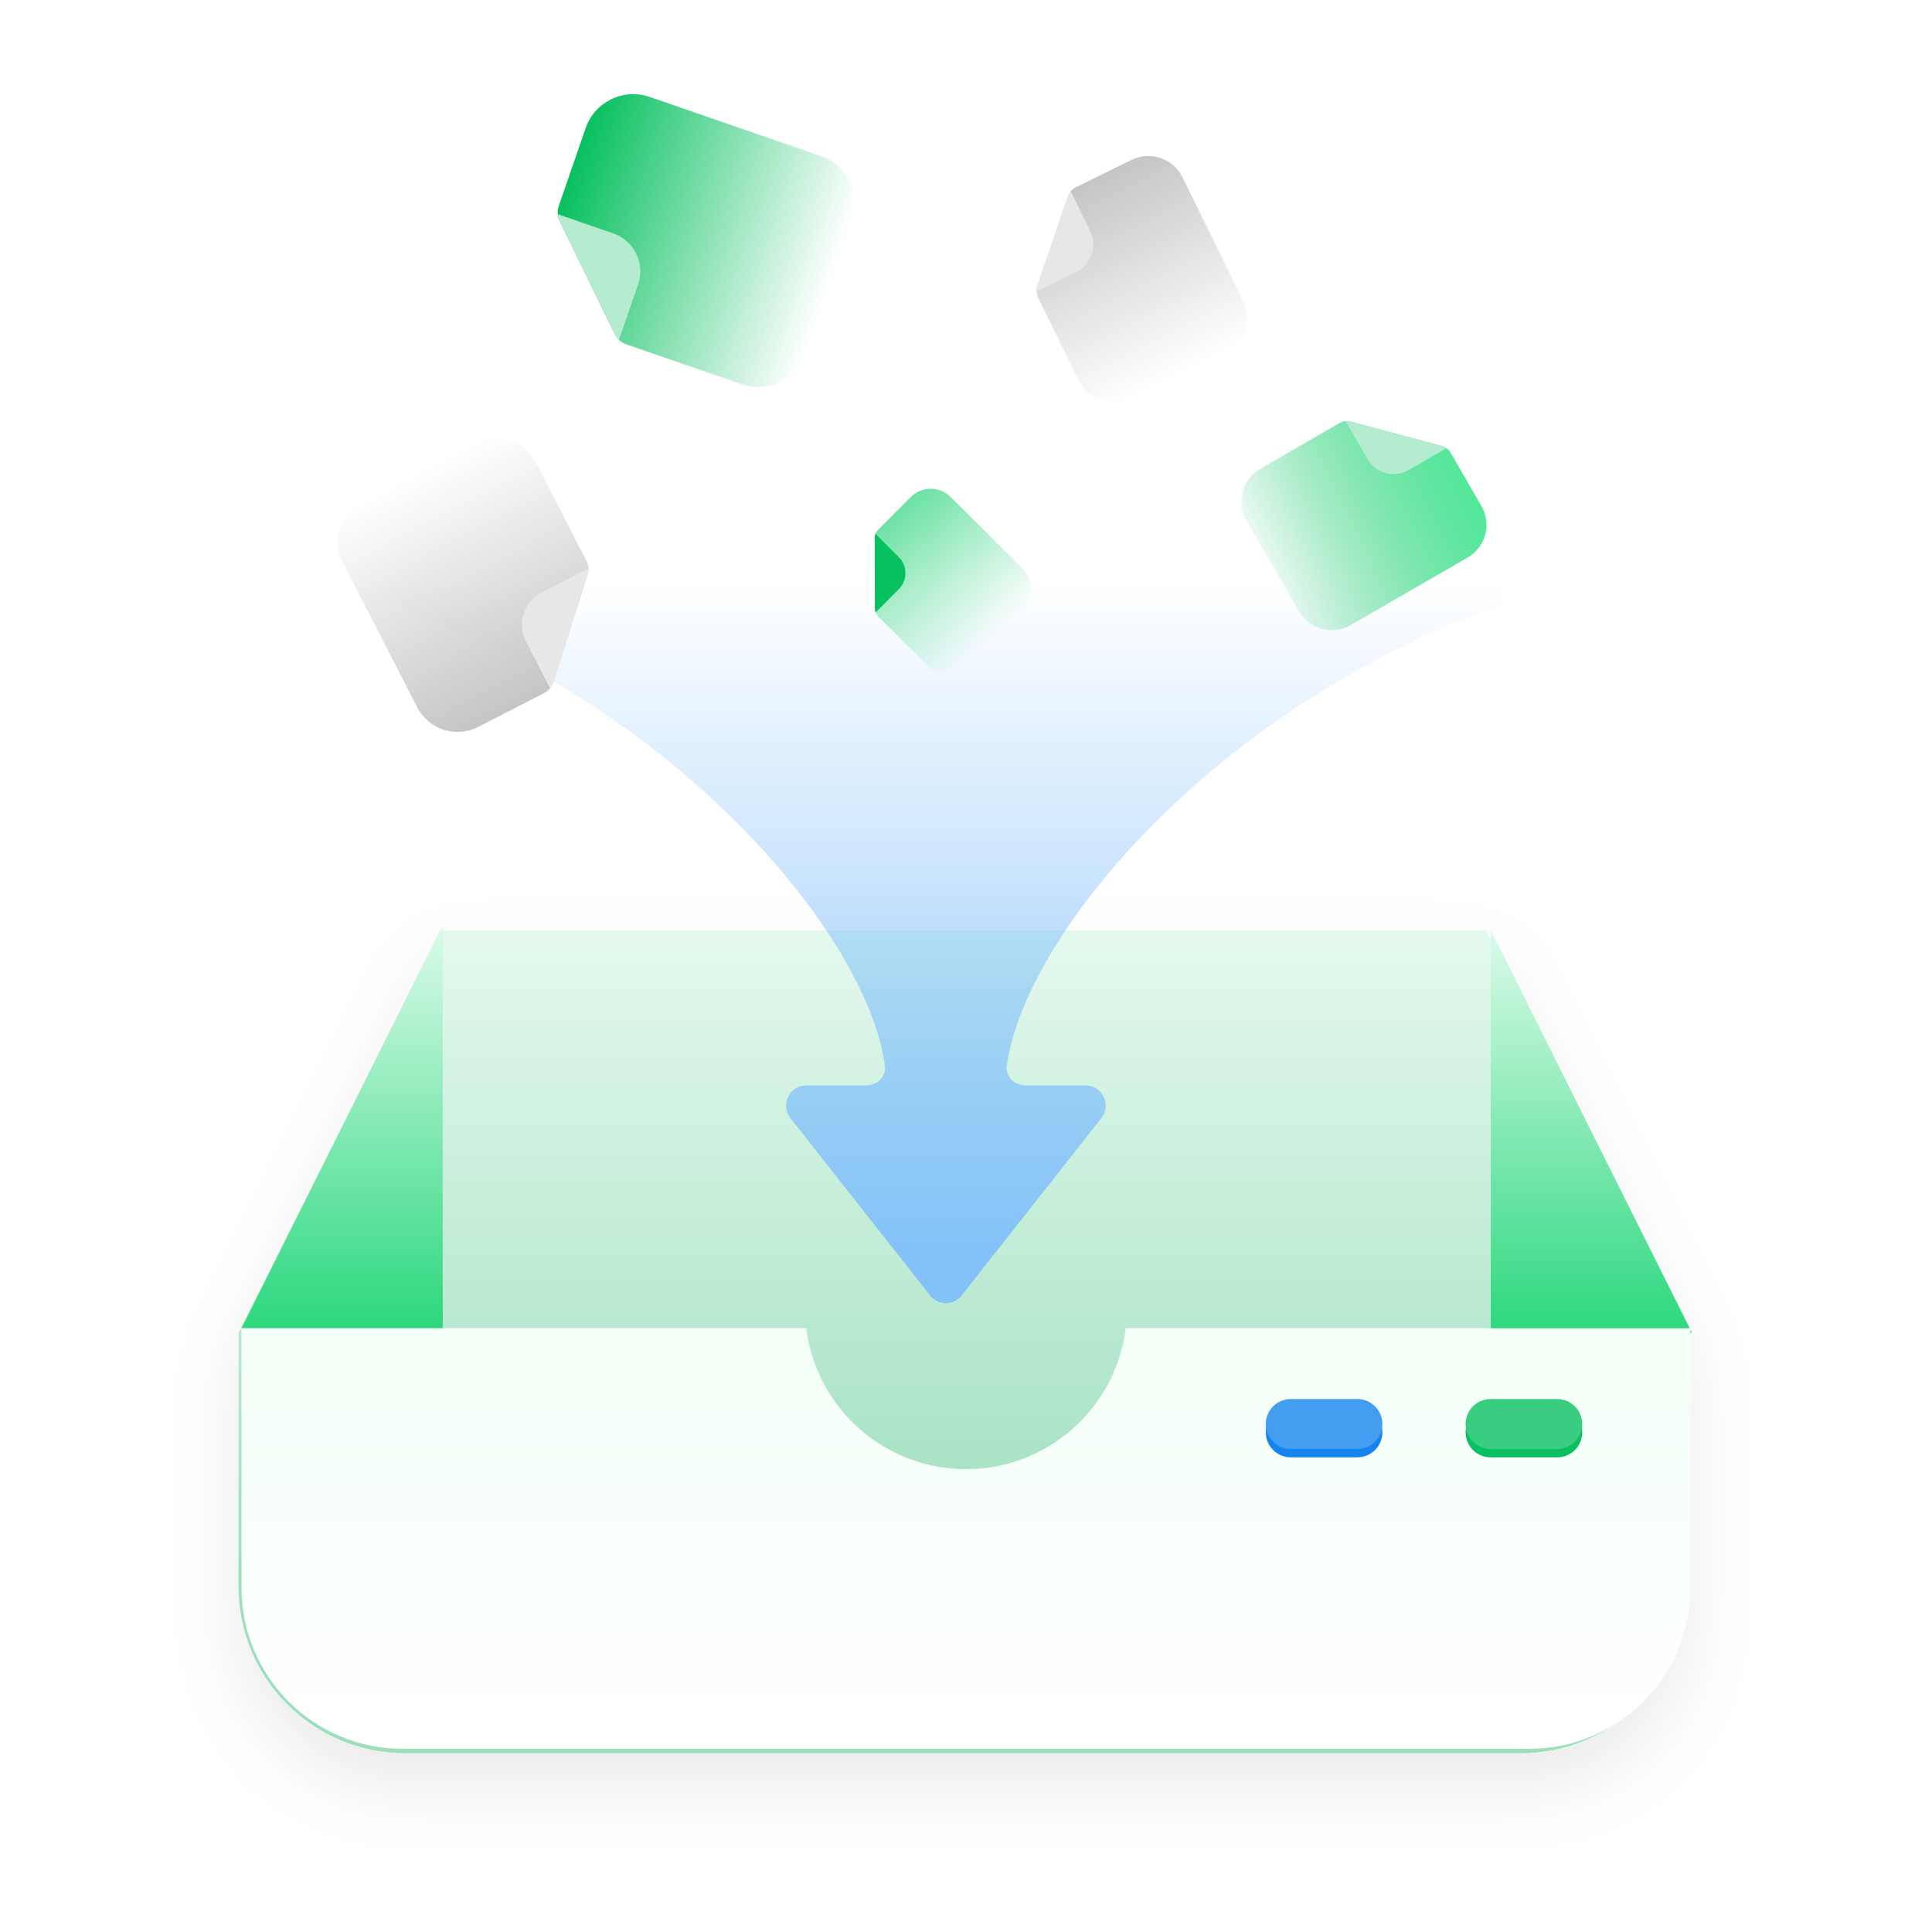
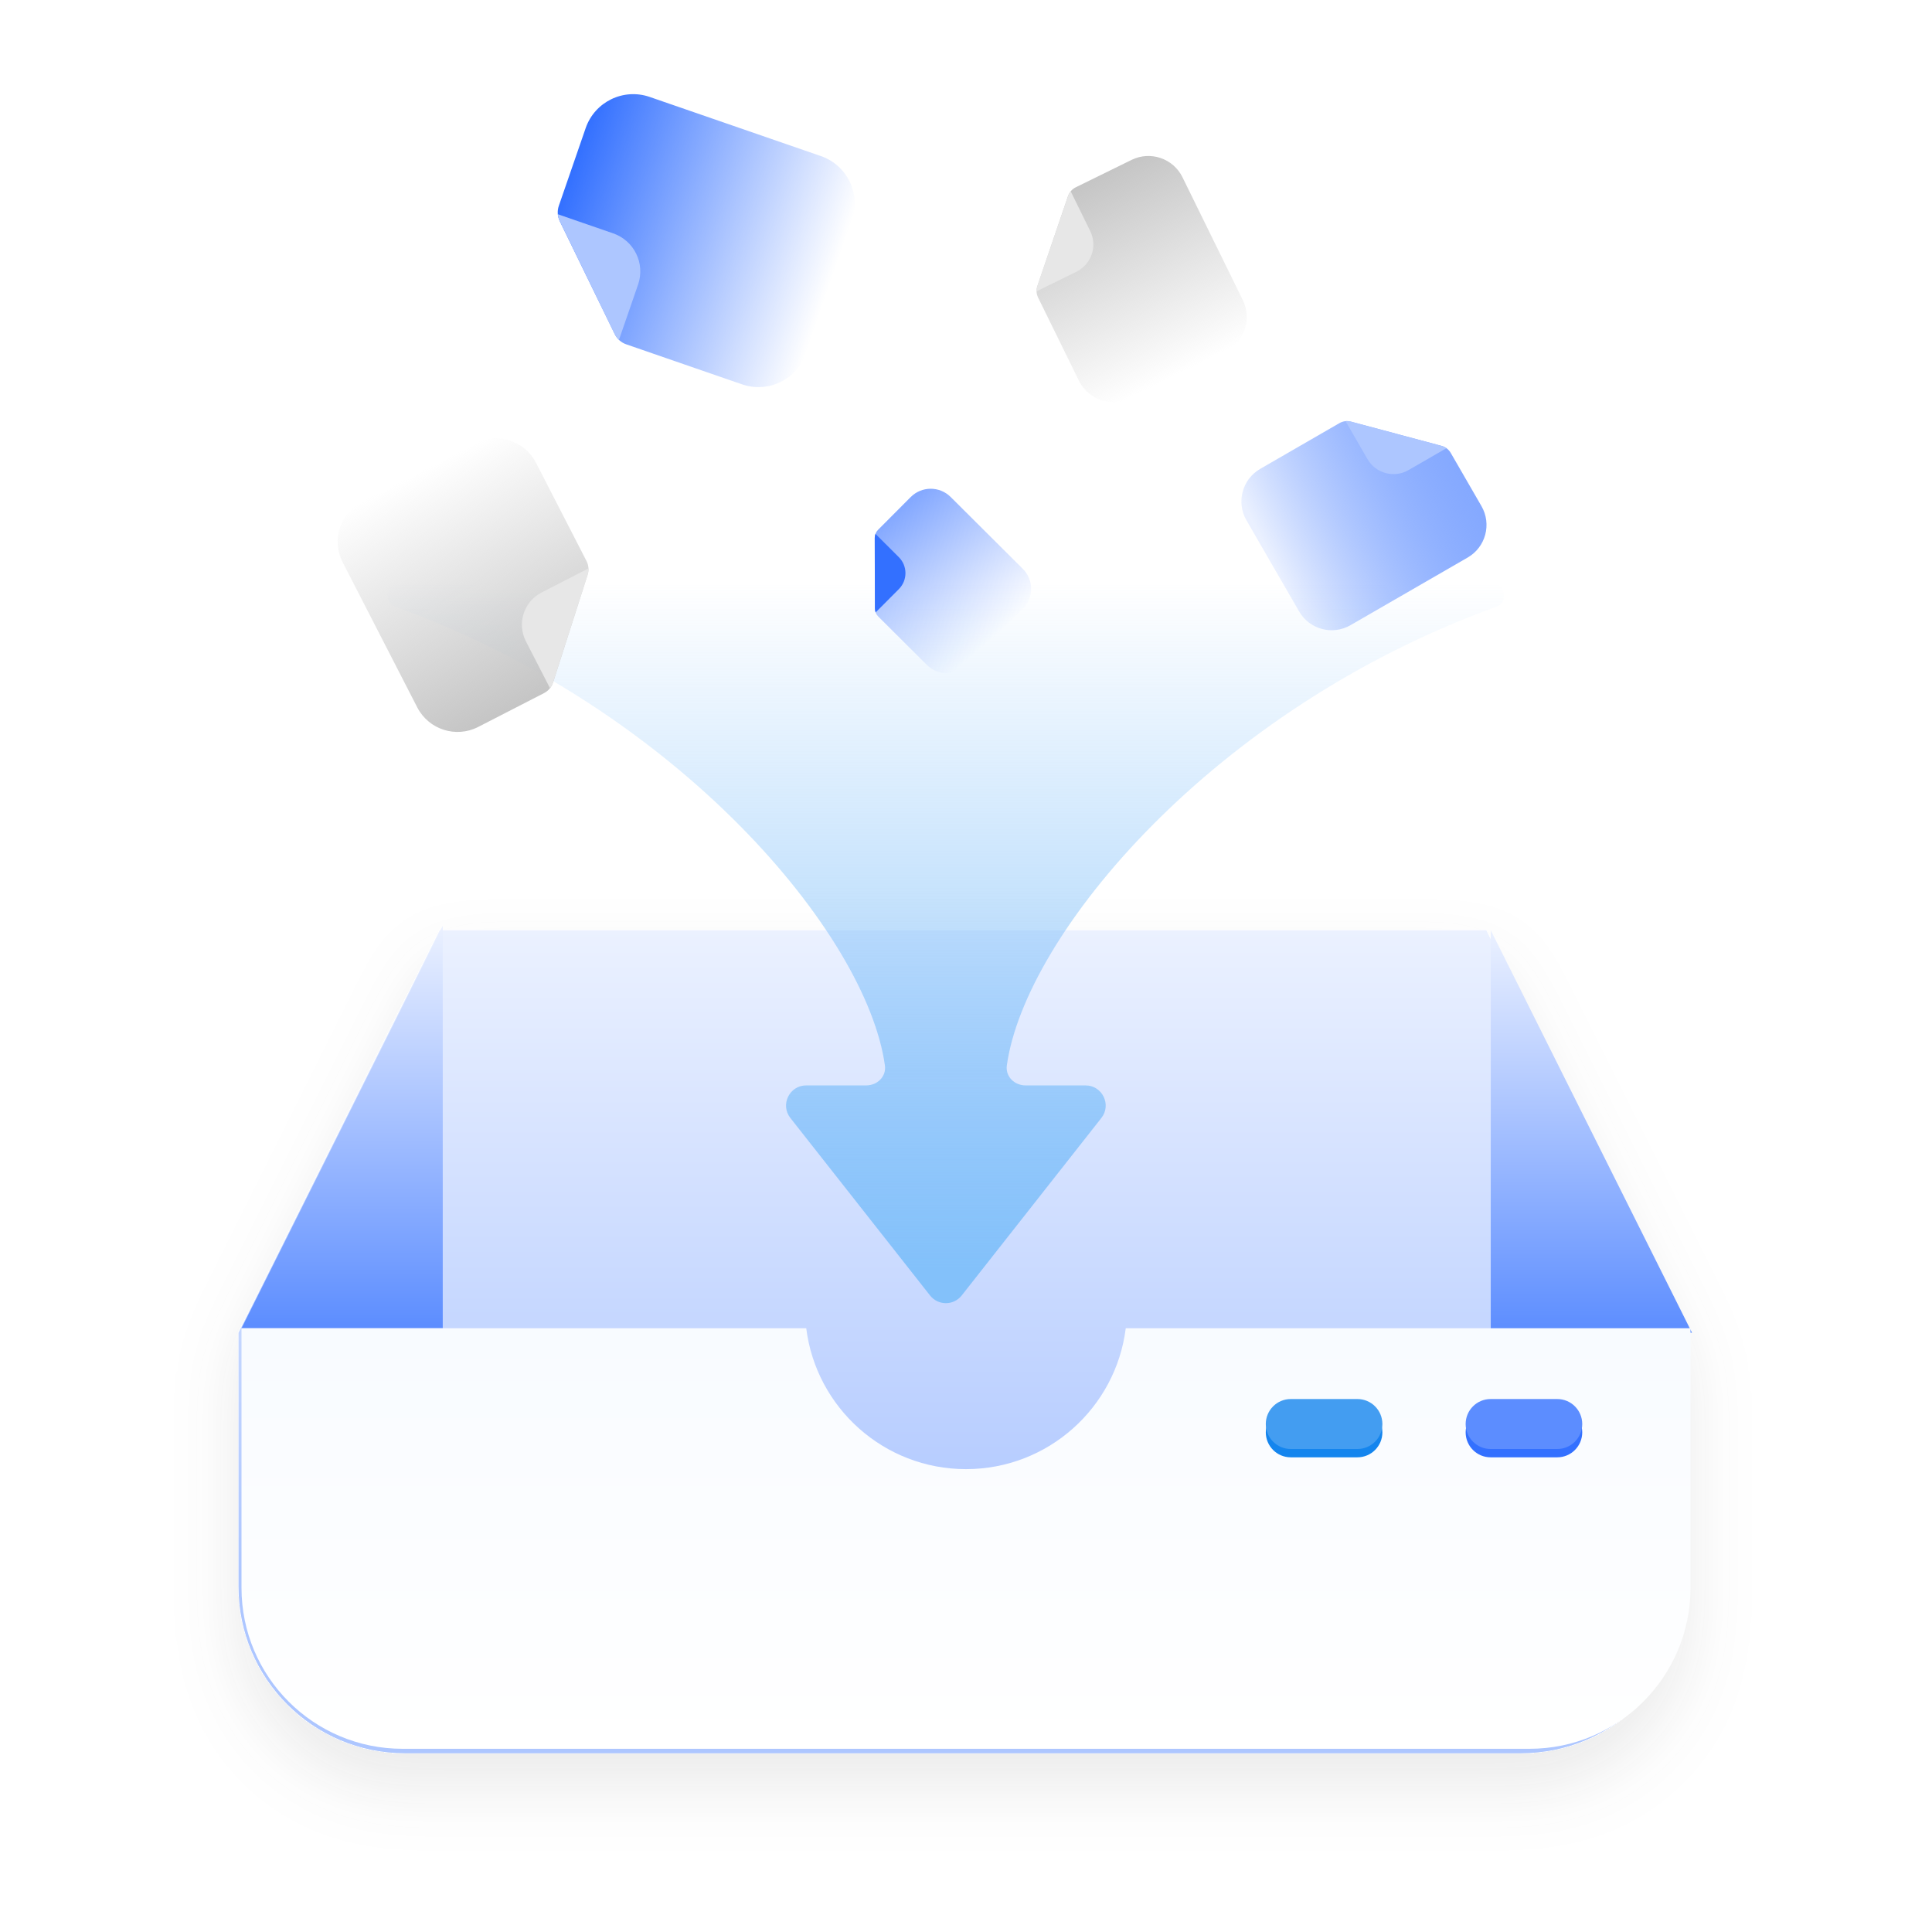
<svg xmlns="http://www.w3.org/2000/svg" width="162" height="162" viewBox="0 0 162 162" fill="none">
  <g filter="url(#filter0_d_6022_51731)">
    <path d="M36.875 78L20 111.75V133.047C20 140.76 26.253 147.013 33.965 147.013H80.75H127.534C135.247 147.013 141.5 140.76 141.5 133.047V111.75L124.625 78H80.75H36.875Z" fill="url(#paint0_linear_6022_51731)" />
  </g>
  <path d="M37.125 111.375V77.625L20.25 111.375H37.125Z" fill="url(#paint1_linear_6022_51731)" />
  <path d="M125 111.75V78L141.875 111.75H125Z" fill="url(#paint2_linear_6022_51731)" />
  <path d="M77.986 108.627L66.274 93.744C65.403 92.636 66.192 91.013 67.6 91.013H72.635C73.567 91.013 74.329 90.263 74.201 89.339C72.675 78.35 56.88 59.435 33.101 50.855C32.173 50.52 32.407 48.938 33.393 48.938H125.232C126.218 48.938 126.452 50.52 125.524 50.855C101.744 59.435 85.95 78.35 84.424 89.339C84.296 90.263 85.058 91.013 85.99 91.013H91.025C92.433 91.013 93.222 92.636 92.351 93.744L80.639 108.627C79.963 109.486 78.662 109.486 77.986 108.627Z" fill="url(#paint3_linear_6022_51731)" />
  <path fill-rule="evenodd" clip-rule="evenodd" d="M67.604 111.375H20.25V133.138C20.25 140.594 26.294 146.638 33.75 146.638H128.25C135.706 146.638 141.75 140.594 141.75 133.138V111.375H94.395C93.565 118.034 87.884 123.188 80.999 123.188C74.115 123.188 68.434 118.034 67.604 111.375Z" fill="url(#paint4_linear_6022_51731)" />
  <path d="M46.937 18.544C46.741 18.141 46.713 17.677 46.859 17.254L49.11 10.738C49.871 8.535 52.273 7.367 54.475 8.127L68.83 13.086C71.033 13.847 72.201 16.249 71.441 18.451L67.584 29.616C66.823 31.819 64.421 32.987 62.219 32.226L52.512 28.873C52.089 28.727 51.741 28.419 51.545 28.017L46.937 18.544Z" fill="url(#paint5_linear_6022_51731)" />
  <mask id="mask0_6022_51731" style="mask-type:alpha" maskUnits="userSpaceOnUse" x="46" y="7" width="26" height="26">
    <path d="M46.937 18.544C46.741 18.141 46.713 17.677 46.859 17.254L49.11 10.738C49.871 8.535 52.273 7.367 54.475 8.127L68.83 13.086C71.033 13.847 72.201 16.249 71.441 18.451L67.584 29.616C66.823 31.819 64.421 32.987 62.219 32.226L52.512 28.873C52.089 28.727 51.741 28.419 51.545 28.017L46.937 18.544Z" fill="#D9D9D9" />
  </mask>
  <g mask="url(#mask0_6022_51731)">
-     <path d="M43.876 25.89L46.631 17.915L51.416 19.568C53.178 20.177 54.113 22.098 53.504 23.86L51.851 28.645L43.876 25.89Z" fill="#B5ECCF" />
+     <path d="M43.876 25.89L46.631 17.915L51.416 19.568C53.178 20.177 54.113 22.098 53.504 23.86L51.851 28.645L43.876 25.89Z" fill="#ADC6FF" />
  </g>
  <path d="M89.557 16.439C89.666 16.118 89.899 15.854 90.203 15.705L94.883 13.407C96.465 12.63 98.377 13.283 99.153 14.864L104.217 25.175C104.993 26.756 104.341 28.668 102.759 29.445L94.74 33.383C93.158 34.16 91.246 33.507 90.469 31.925L87.046 24.953C86.897 24.65 86.874 24.299 86.984 23.979L89.557 16.439Z" fill="url(#paint6_linear_6022_51731)" />
  <mask id="mask1_6022_51731" style="mask-type:alpha" maskUnits="userSpaceOnUse" x="86" y="13" width="19" height="21">
    <path d="M89.557 16.439C89.666 16.118 89.899 15.854 90.203 15.705L94.883 13.407C96.465 12.63 98.377 13.283 99.153 14.864L104.217 25.175C104.993 26.756 104.341 28.668 102.759 29.445L94.74 33.383C93.158 34.16 91.246 33.507 90.469 31.925L87.046 24.953C86.897 24.65 86.874 24.299 86.984 23.979L89.557 16.439Z" fill="#D9D9D9" />
  </mask>
  <g mask="url(#mask1_6022_51731)">
    <path d="M84 18.751L89.728 15.938L91.416 19.375C92.037 20.64 91.515 22.17 90.25 22.791L86.813 24.479L84 18.751Z" fill="#E7E7E7" />
  </g>
  <path d="M46.373 57.229C46.25 57.612 45.98 57.931 45.621 58.116L40.1 60.953C38.234 61.912 35.944 61.177 34.986 59.311L28.735 47.149C27.777 45.284 28.512 42.994 30.378 42.035L39.837 37.174C41.702 36.215 43.992 36.95 44.951 38.816L49.178 47.039C49.362 47.398 49.396 47.815 49.273 48.198L46.373 57.229Z" fill="url(#paint7_linear_6022_51731)" />
  <mask id="mask2_6022_51731" style="mask-type:alpha" maskUnits="userSpaceOnUse" x="28" y="36" width="22" height="26">
    <path d="M46.373 57.229C46.25 57.612 45.98 57.931 45.621 58.116L40.1 60.953C38.234 61.912 35.944 61.177 34.986 59.311L28.735 47.149C27.777 45.284 28.512 42.994 30.378 42.035L39.837 37.174C41.702 36.215 43.992 36.95 44.951 38.816L49.178 47.039C49.362 47.398 49.396 47.815 49.273 48.198L46.373 57.229Z" fill="#D9D9D9" />
  </mask>
  <g mask="url(#mask2_6022_51731)">
    <path d="M52.938 54.356L46.181 57.828L44.098 53.774C43.331 52.282 43.919 50.45 45.411 49.683L49.465 47.599L52.938 54.356Z" fill="#E7E7E7" />
  </g>
  <path d="M120.88 37.389C121.203 37.476 121.479 37.687 121.646 37.977L124.223 42.44C125.093 43.948 124.577 45.877 123.069 46.747L113.238 52.423C111.729 53.294 109.801 52.777 108.93 51.269L104.515 43.623C103.645 42.115 104.161 40.186 105.67 39.315L112.317 35.477C112.607 35.31 112.951 35.265 113.274 35.351L120.88 37.389Z" fill="url(#paint8_linear_6022_51731)" />
  <mask id="mask3_6022_51731" style="mask-type:alpha" maskUnits="userSpaceOnUse" x="104" y="35" width="21" height="18">
    <path d="M120.88 37.389C121.203 37.476 121.479 37.687 121.646 37.977L124.223 42.44C125.093 43.948 124.577 45.877 123.069 46.747L113.238 52.423C111.729 53.294 109.801 52.777 108.93 51.269L104.515 43.623C103.645 42.115 104.161 40.186 105.67 39.315L112.317 35.477C112.607 35.31 112.951 35.265 113.274 35.351L120.88 37.389Z" fill="#D9D9D9" />
  </mask>
  <g mask="url(#mask3_6022_51731)">
-     <path d="M118.231 32.063L121.385 37.524L118.108 39.416C116.901 40.113 115.358 39.7 114.662 38.493L112.77 35.216L118.231 32.063Z" fill="#B5ECCF" />
+     <path d="M118.231 32.063L121.385 37.524L118.108 39.416C116.901 40.113 115.358 39.7 114.662 38.493L112.77 35.216L118.231 32.063Z" fill="#ADC6FF" />
  </g>
  <path d="M73.348 45.098C73.348 44.847 73.447 44.605 73.625 44.427L76.36 41.681C77.285 40.752 78.786 40.749 79.715 41.674L85.764 47.699C86.692 48.624 86.695 50.126 85.771 51.054L81.085 55.759C80.16 56.687 78.658 56.69 77.73 55.766L73.639 51.691C73.461 51.514 73.361 51.273 73.36 51.021L73.348 45.098Z" fill="url(#paint9_linear_6022_51731)" />
  <mask id="mask4_6022_51731" style="mask-type:alpha" maskUnits="userSpaceOnUse" x="73" y="40" width="14" height="17">
    <path d="M73.348 45.098C73.348 44.847 73.447 44.605 73.625 44.427L76.36 41.681C77.285 40.752 78.786 40.749 79.715 41.674L85.764 47.699C86.692 48.624 86.695 50.126 85.771 51.054L81.085 55.759C80.16 56.687 78.658 56.69 77.73 55.766L73.639 51.691C73.461 51.514 73.361 51.273 73.36 51.021L73.348 45.098Z" fill="#D9D9D9" />
  </mask>
  <g mask="url(#mask4_6022_51731)">
-     <path d="M70 48.066L73.347 44.705L75.364 46.714C76.107 47.453 76.109 48.655 75.37 49.397L73.361 51.414L70 48.066Z" fill="#07C05F" />
+     <path d="M70 48.066L73.347 44.705L75.364 46.714C76.107 47.453 76.109 48.655 75.37 49.397L73.361 51.414L70 48.066Z" fill="#3370FF" />
  </g>
  <path d="M106.138 120.103C106.138 118.946 107.076 118.009 108.233 118.009H113.819C114.976 118.009 115.914 118.946 115.914 120.103V120.103C115.914 121.26 114.976 122.198 113.819 122.198H108.233C107.076 122.198 106.138 121.26 106.138 120.103V120.103Z" fill="#1485EE" />
-   <path d="M122.896 120.103C122.896 118.946 123.834 118.009 124.991 118.009H130.578C131.734 118.009 132.672 118.946 132.672 120.103V120.103C132.672 121.26 131.734 122.198 130.578 122.198H124.991C123.834 122.198 122.896 121.26 122.896 120.103V120.103Z" fill="#07C05F" />
+   <path d="M122.896 120.103C122.896 118.946 123.834 118.009 124.991 118.009H130.578C131.734 118.009 132.672 118.946 132.672 120.103V120.103C132.672 121.26 131.734 122.198 130.578 122.198H124.991C123.834 122.198 122.896 121.26 122.896 120.103V120.103Z" fill="#3370FF" />
  <rect x="106.138" y="117.31" width="9.776" height="4.19" rx="2.095" fill="#439DF1" />
-   <rect x="122.896" y="117.31" width="9.776" height="4.19" rx="2.095" fill="#39CD80" />
+   <rect x="122.896" y="117.31" width="9.776" height="4.19" rx="2.095" fill="#5C8DFF" />
  <defs>
    <filter id="filter0_d_6022_51731" x="14.414" y="75.207" width="132.672" height="80.185" filterUnits="userSpaceOnUse" color-interpolation-filters="sRGB">
      <feFlood flood-opacity="0" result="BackgroundImageFix" />
      <feColorMatrix in="SourceAlpha" type="matrix" values="0 0 0 0 0 0 0 0 0 0 0 0 0 0 0 0 0 0 127 0" result="hardAlpha" />
      <feOffset dy="2.793" />
      <feGaussianBlur stdDeviation="2.793" />
      <feComposite in2="hardAlpha" operator="out" />
      <feColorMatrix type="matrix" values="0 0 0 0 0.193 0 0 0 0 0.193 0 0 0 0 0.193 0 0 0 0.1 0" />
      <feBlend mode="normal" in2="BackgroundImageFix" result="effect1_dropShadow_6022_51731" />
      <feBlend mode="normal" in="SourceGraphic" in2="effect1_dropShadow_6022_51731" result="shape" />
    </filter>
    <linearGradient id="paint0_linear_6022_51731" x1="80.75" y1="78" x2="80.75" y2="132" gradientUnits="userSpaceOnUse">
-       <stop stop-color="#E4F9EE" />
-       <stop offset="1" stop-color="#9EDEBD" />
+       <stop stop-color="#EBF1FF" />
+       <stop offset="1" stop-color="#ADC6FF" />
    </linearGradient>
    <linearGradient id="paint1_linear_6022_51731" x1="28.688" y1="77.625" x2="28.688" y2="111.375" gradientUnits="userSpaceOnUse">
-       <stop stop-color="#DBFAE9" />
-       <stop offset="1" stop-color="#2CD87E" />
+       <stop stop-color="#EBF1FF" />
+       <stop offset="1" stop-color="#5C8DFF" />
    </linearGradient>
    <linearGradient id="paint2_linear_6022_51731" x1="133.438" y1="78" x2="133.438" y2="111.75" gradientUnits="userSpaceOnUse">
-       <stop stop-color="#DBFAE9" />
-       <stop offset="1" stop-color="#2CD87E" />
+       <stop stop-color="#EBF1FF" />
+       <stop offset="1" stop-color="#5C8DFF" />
    </linearGradient>
    <linearGradient id="paint3_linear_6022_51731" x1="79.312" y1="106.312" x2="79.312" y2="48.938" gradientUnits="userSpaceOnUse">
      <stop stop-color="#83C1FA" />
      <stop offset="1" stop-color="#83C1FA" stop-opacity="0" />
    </linearGradient>
    <linearGradient id="paint4_linear_6022_51731" x1="81" y1="111.375" x2="81" y2="146.638" gradientUnits="userSpaceOnUse">
-       <stop stop-color="#F3FFF7" />
+       <stop stop-color="#F8FBFF" />
      <stop offset="1" stop-color="white" />
    </linearGradient>
    <linearGradient id="paint5_linear_6022_51731" x1="47.182" y1="16.32" x2="69.512" y2="24.034" gradientUnits="userSpaceOnUse">
-       <stop stop-color="#07C05F" />
-       <stop offset="1" stop-color="#07C05F" stop-opacity="0" />
+       <stop stop-color="#3370FF" />
+       <stop offset="1" stop-color="#3370FF" stop-opacity="0" />
    </linearGradient>
    <linearGradient id="paint6_linear_6022_51731" x1="90.874" y1="15.376" x2="98.749" y2="31.414" gradientUnits="userSpaceOnUse">
      <stop stop-color="#C5C5C5" />
      <stop offset="1" stop-color="#C5C5C5" stop-opacity="0" />
    </linearGradient>
    <linearGradient id="paint7_linear_6022_51731" x1="44.83" y1="58.523" x2="35.107" y2="39.604" gradientUnits="userSpaceOnUse">
      <stop stop-color="#C5C5C5" />
      <stop offset="1" stop-color="#C5C5C5" stop-opacity="0" />
    </linearGradient>
    <linearGradient id="paint8_linear_6022_51731" x1="121.732" y1="38.126" x2="105.974" y2="45.824" gradientUnits="userSpaceOnUse">
-       <stop stop-color="#54E89A" />
-       <stop offset="1" stop-color="#07C05F" stop-opacity="0.1" />
+       <stop stop-color="#85A9FF" />
+       <stop offset="1" stop-color="#3370FF" stop-opacity="0.1" />
    </linearGradient>
    <linearGradient id="paint9_linear_6022_51731" x1="73.656" y1="44.395" x2="82.245" y2="54.373" gradientUnits="userSpaceOnUse">
-       <stop stop-color="#6EE1A5" />
-       <stop offset="1" stop-color="#6EE1A5" stop-opacity="0" />
+       <stop stop-color="#85A9FF" />
+       <stop offset="1" stop-color="#85A9FF" stop-opacity="0" />
    </linearGradient>
  </defs>
</svg>
